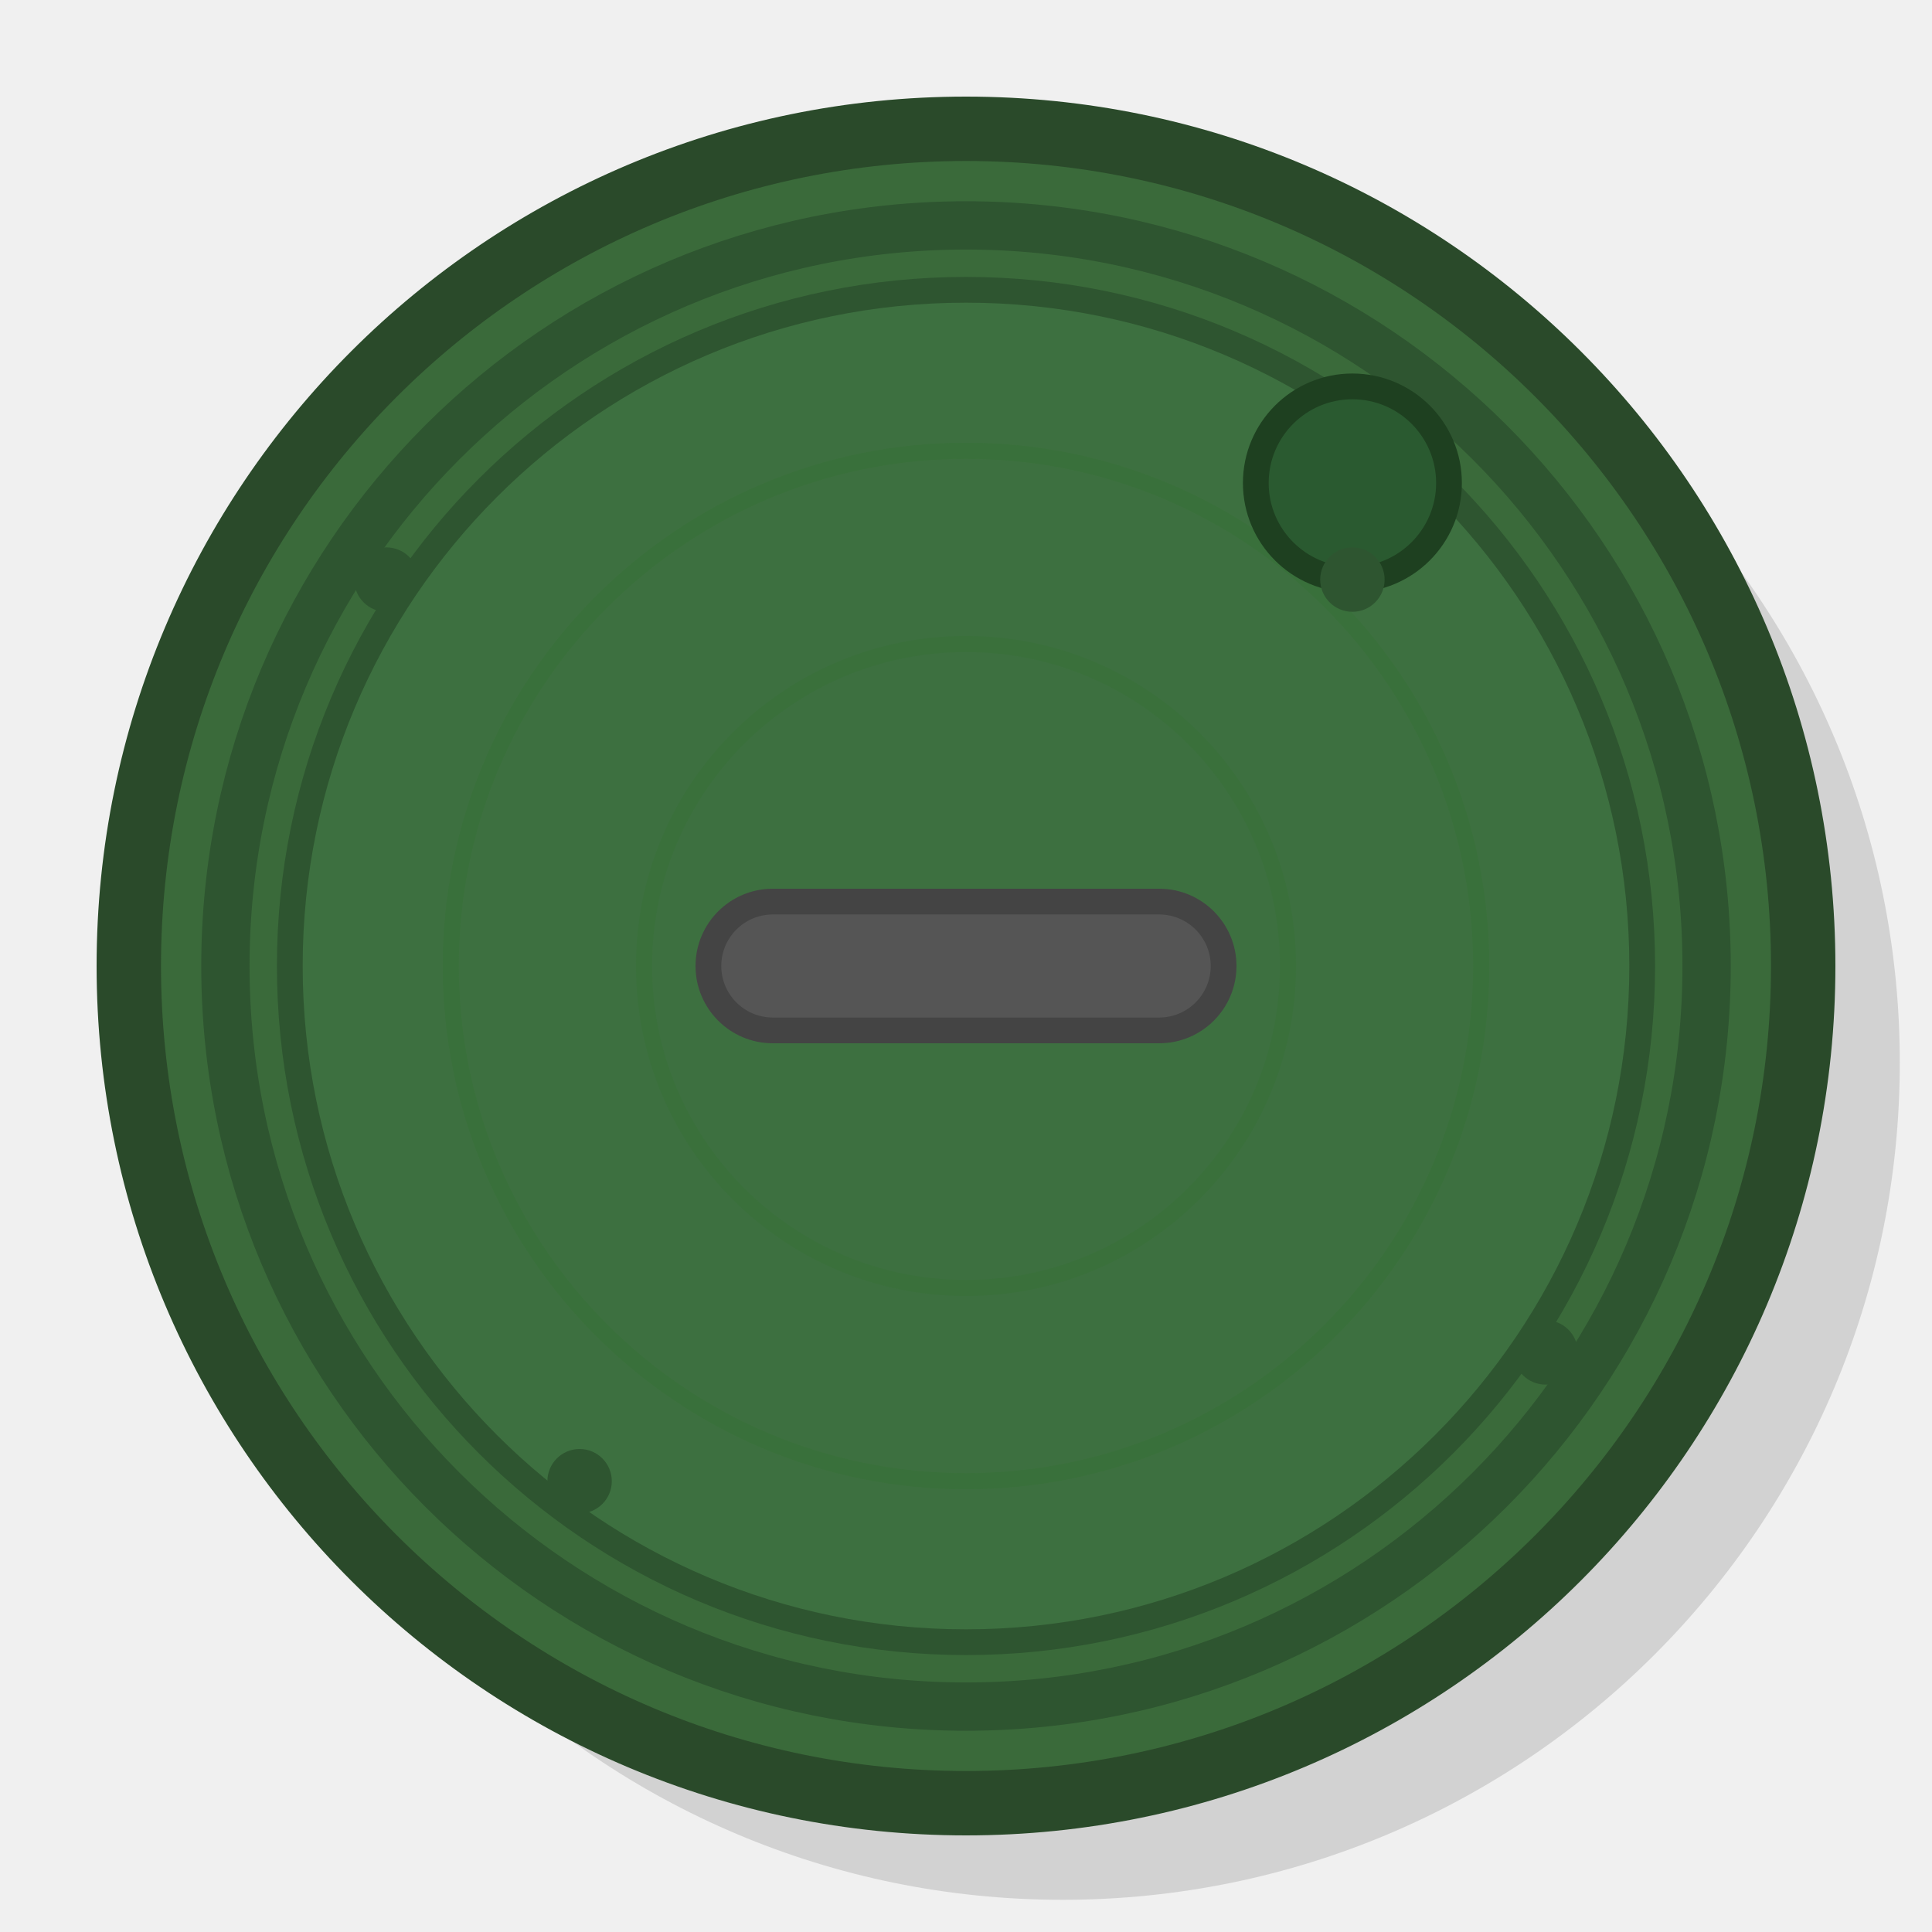
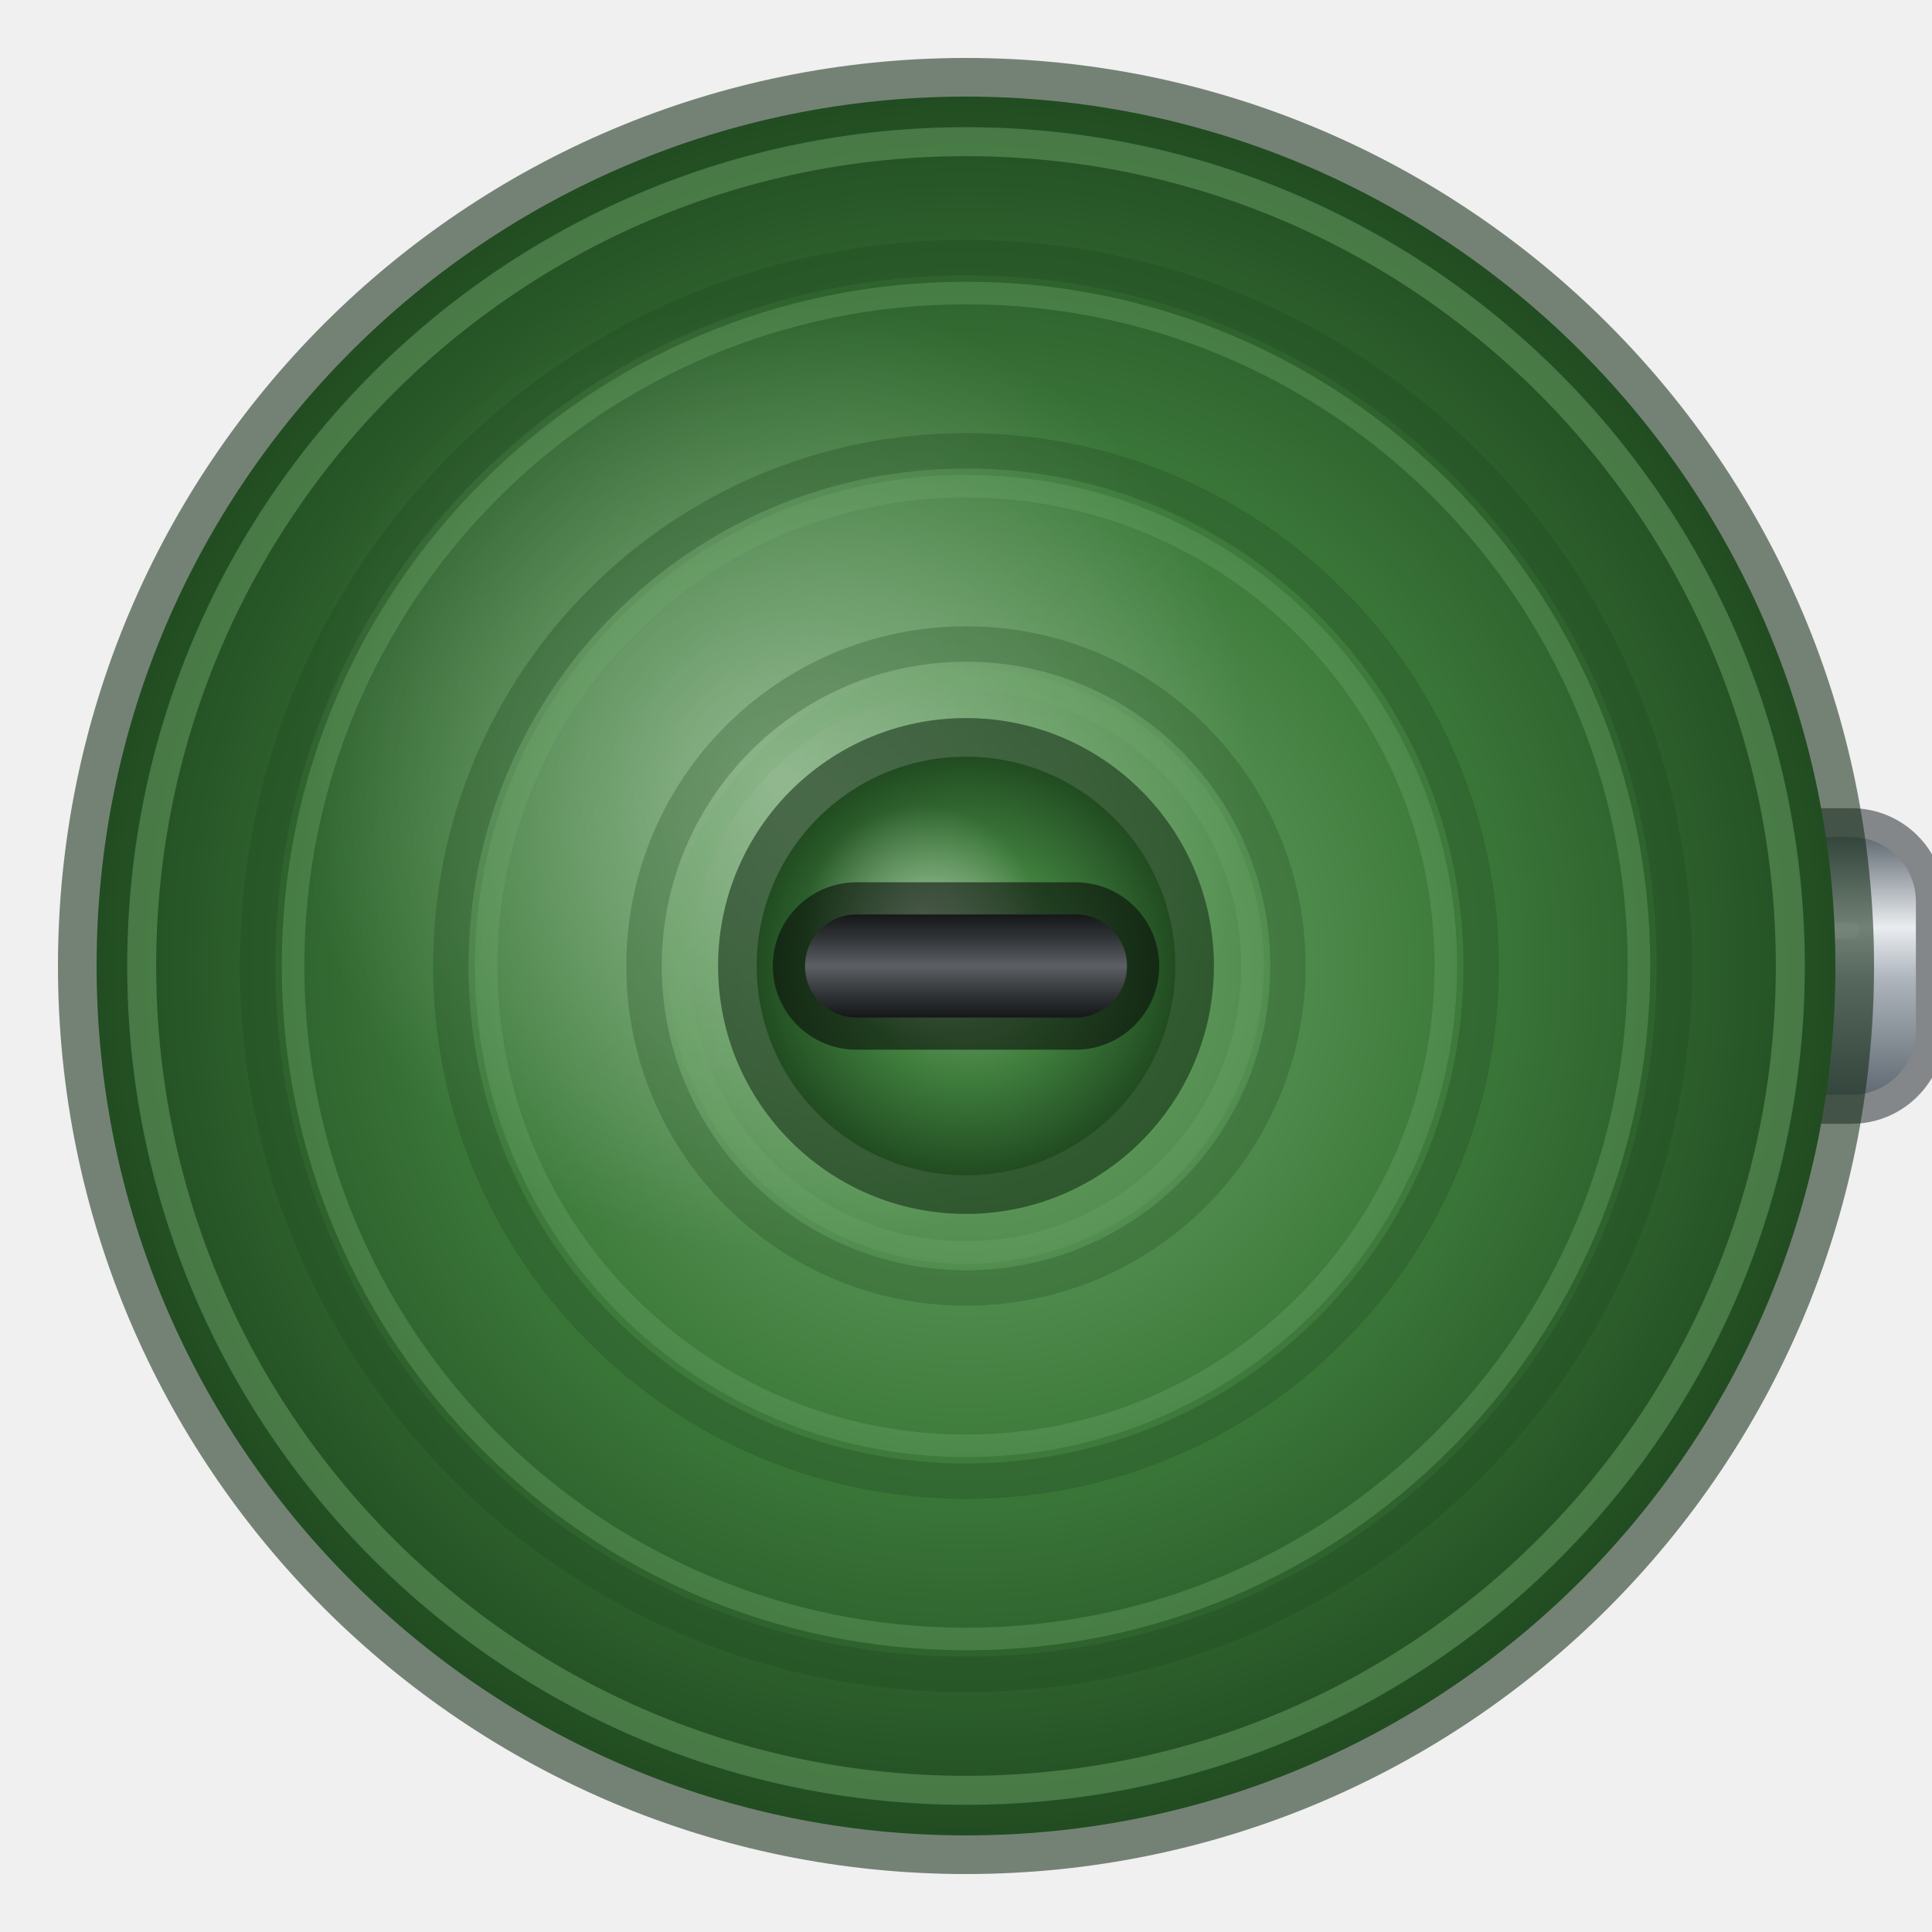
<svg xmlns="http://www.w3.org/2000/svg" viewBox="0 0 60 60">
-   <ellipse cx="33" cy="33" rx="26" ry="26" fill="#00000020" />
-   <circle cx="30" cy="30" r="26" fill="#3A6A3A" stroke="#2A4A2A" stroke-width="2" />
-   <circle cx="30" cy="30" r="23" fill="none" stroke="#2E5530" stroke-width="1.5" />
-   <circle cx="30" cy="30" r="21" fill="#3D7040" stroke="#2E5530" stroke-width="0.8" />
-   <rect x="22" y="28" width="16" height="4" rx="2" fill="#555" stroke="#444" stroke-width="0.8" />
-   <circle cx="30" cy="30" r="16" fill="none" stroke="#357035" stroke-width="0.5" opacity="0.5" />
-   <circle cx="30" cy="30" r="10" fill="none" stroke="#357035" stroke-width="0.5" opacity="0.4" />
-   <circle cx="42" cy="15" r="3" fill="#2A5A30" stroke="#1E4020" stroke-width="0.8" />
-   <circle cx="12" cy="18" r="1" fill="#2E5530" />
-   <circle cx="48" cy="42" r="1" fill="#2E5530" />
-   <circle cx="18" cy="46" r="1" fill="#2E5530" />
-   <circle cx="42" cy="18" r="1" fill="#2E5530" />
+   <defs>
+     <linearGradient id="rb11_l1" x1="0" y1="0" x2="0" y2="1">
+       <stop offset="0%" stop-color="#626b73" />
+       <stop offset="35%" stop-color="#eaedf0" />
+       <stop offset="55%" stop-color="#adb4bc" />
+       <stop offset="100%" stop-color="#626b73" />
+     </linearGradient>
+     <radialGradient id="rb11_r2" cx="50%" cy="50%" r="50%">
+       <stop offset="0%" stop-color="#73ab6e" />
+       <stop offset="55%" stop-color="#3e7c3c" />
+       <stop offset="100%" stop-color="#214c21" />
+     </radialGradient>
+     <radialGradient id="rb11_r3" cx="50%" cy="50%" r="50%">
+       <stop offset="0%" stop-color="#ffffff" stop-opacity="0.35" />
+       <stop offset="100%" stop-color="#ffffff" stop-opacity="0" />
+     </radialGradient>
+     <radialGradient id="rb11_r4" cx="50%" cy="50%" r="50%">
+       <stop offset="0%" stop-color="#73ab6e" />
+       <stop offset="55%" stop-color="#3e7c3c" />
+       <stop offset="100%" stop-color="#214c21" />
+     </radialGradient>
+     <radialGradient id="rb11_r5" cx="50%" cy="50%" r="50%">
+       <stop offset="0%" stop-color="#ffffff" stop-opacity="0.4" />
+       <stop offset="100%" stop-color="#ffffff" stop-opacity="0" />
+     </radialGradient>
+     <linearGradient id="rb11_l6" x1="0" y1="0" x2="0" y2="1">
+       <stop offset="0%" stop-color="#151719" />
+       <stop offset="22%" stop-color="#303336" />
+       <stop offset="50%" stop-color="#5c5f63" />
+       <stop offset="78%" stop-color="#303336" />
+       <stop offset="100%" stop-color="#151719" />
+     </linearGradient>
+   </defs>
+   <rect x="49.1" y="25.1" width="11.3" height="9.8" rx="2.9" fill="#2c3237" opacity="0.55" />
+   <rect x="50.0" y="26.0" width="9.5" height="8.0" rx="2" fill="url(#rb11_l1)" />
+   <line x1="52.0" y1="28.9" x2="57.5" y2="28.9" stroke="#ffffff" stroke-width="0.5" stroke-linecap="round" opacity="0.45" />
+   <circle cx="30.0" cy="30.0" r="28.2" fill="#0e2810" opacity="0.55" />
+   <circle cx="30.0" cy="30.0" r="27.0" fill="url(#rb11_r2)" />
+   <circle cx="24.1" cy="24.1" r="14.9" fill="url(#rb11_r3)" />
+   <circle cx="30.0" cy="30.0" r="22.0" fill="none" stroke="#214c21" stroke-width="1.1" opacity="0.4" />
+   <circle cx="30.0" cy="30.0" r="20.9" fill="none" stroke="#73ab6e" stroke-width="0.7" opacity="0.35" />
+   <circle cx="30.0" cy="30.0" r="16.0" fill="none" stroke="#214c21" stroke-width="1.1" opacity="0.35" />
+   <circle cx="30.0" cy="30.0" r="14.9" fill="none" stroke="#73ab6e" stroke-width="0.7" opacity="0.3" />
+   <circle cx="30.0" cy="30.0" r="10.0" fill="none" stroke="#214c21" stroke-width="1.1" opacity="0.3" />
+   <circle cx="30.0" cy="30.0" r="8.9" fill="none" stroke="#73ab6e" stroke-width="0.7" opacity="0.25" />
+   <circle cx="30.0" cy="30.0" r="25.6" fill="none" stroke="#73ab6e" stroke-width="0.9" opacity="0.45" />
+   <circle cx="30.0" cy="30.0" r="7.7" fill="#0e2810" opacity="0.55" />
+   <circle cx="30.0" cy="30.0" r="6.5" fill="url(#rb11_r4)" />
+   <circle cx="28.6" cy="28.6" r="3.6" fill="url(#rb11_r5)" />
+   <rect x="24.0" y="27.4" width="12.0" height="5.2" rx="2.6" fill="#050606" opacity="0.55" />
+   <rect x="25.0" y="28.4" width="10.0" height="3.2" rx="1.6" fill="url(#rb11_l6)" />
</svg>
